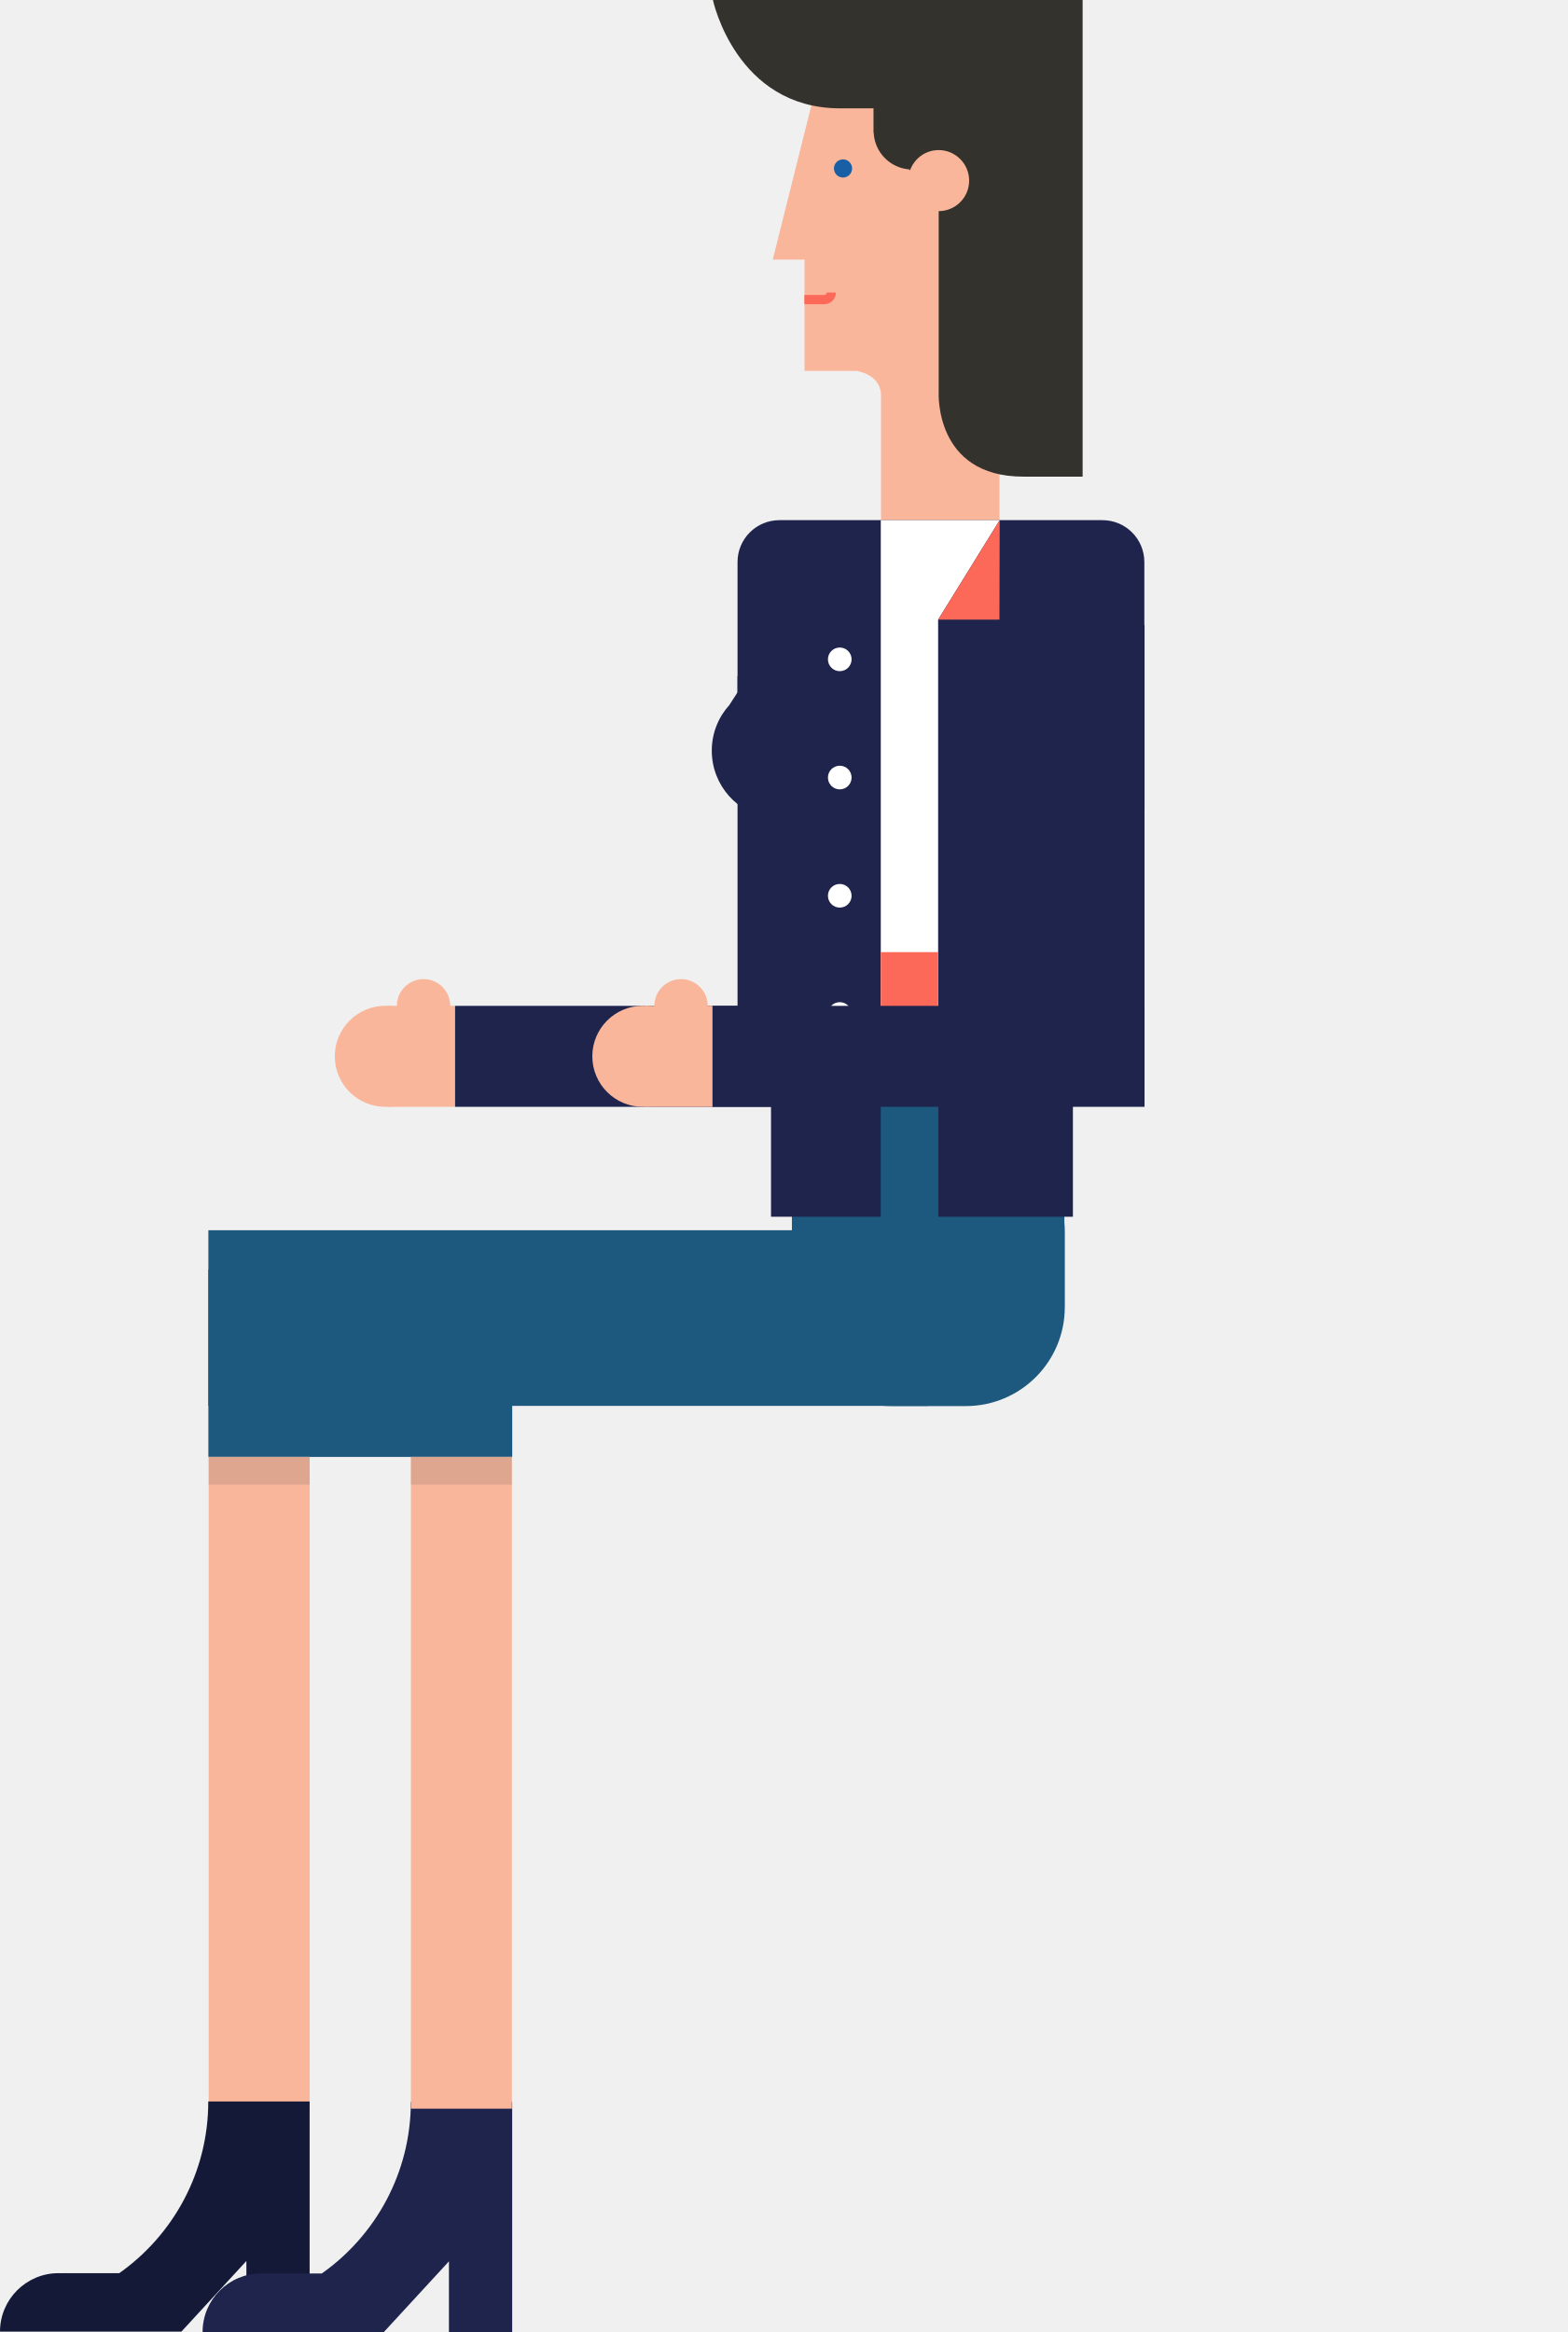
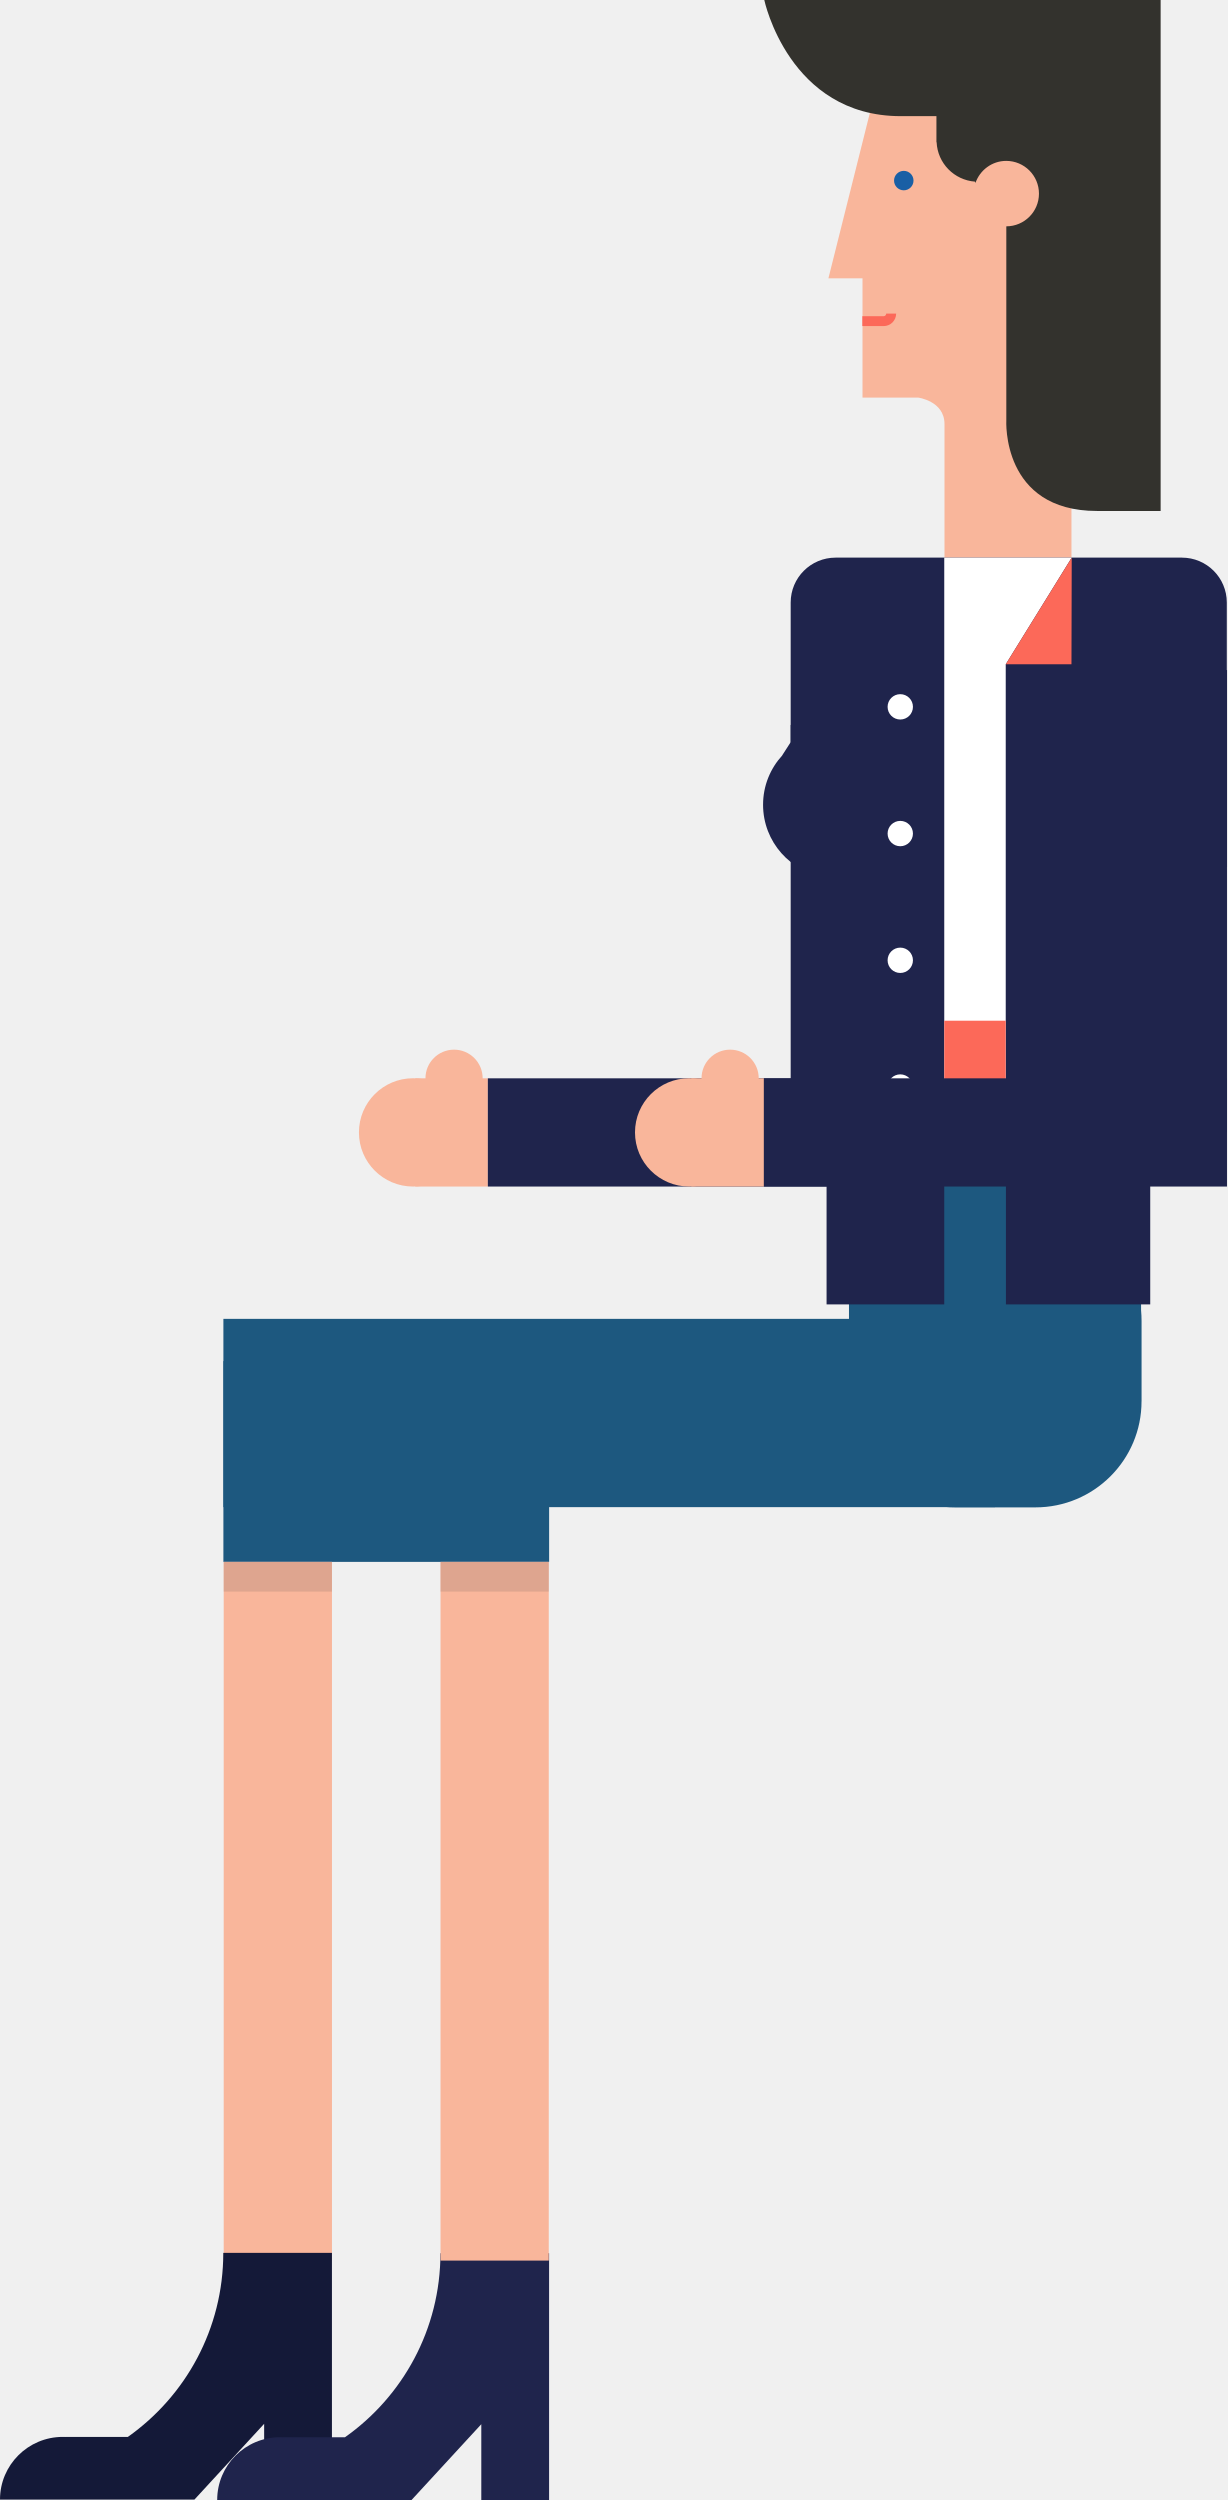
- <svg xmlns="http://www.w3.org/2000/svg" version="1.1" id="Layer_1" x="0px" y="0px" width="90.7px" height="134.905px" viewBox="0 0 90.7 134.905" enable-background="new 0 0 90.7 134.905" xml:space="preserve">
+ <svg xmlns="http://www.w3.org/2000/svg" version="1.1" id="Layer_1" x="0px" y="0px" width="66.213px" height="134.906px" viewBox="0 0 66.213 134.906" enable-background="new 0 0 66.213 134.906" xml:space="preserve">
  <g>
    <g>
      <g>
        <rect x="26.325" y="58.189" fill="#F9B69B" width="0" height="5.84" />
        <circle fill="#F9B69B" cx="24.502" cy="58.185" r="1.543" />
        <polygon fill="#F9B69B" points="22.409,58.189 22.409,64.029 25.09,64.029 26.325,64.029 26.325,58.189    " />
        <circle fill="#F9B69B" cx="22.291" cy="61.107" r="2.922" />
      </g>
      <rect x="26.325" y="58.189" fill="#1F244C" width="24.99" height="5.84" />
    </g>
    <rect x="12.055" y="71.169" fill="#1D587F" width="41.639" height="10.16" />
-     <path fill="#1D587F" d="M45.813,75.616c0,3.162,2.565,5.725,5.727,5.725h4.332c3.164,0,5.727-2.563,5.727-5.725v-4.334   c0-3.164-2.563-5.727-5.727-5.727H51.54c-3.162,0-5.727,2.563-5.727,5.727V75.616z" />
-     <rect x="45.813" y="62.935" fill="#1D587F" width="15.762" height="12.681" />
+     <path fill="#1D587F" d="M45.813,75.617c0,3.161,2.564,5.725,5.727,5.725h4.332c3.164,0,5.728-2.563,5.728-5.725v-4.334   c0-3.164-2.563-5.728-5.728-5.728H51.54c-3.162,0-5.727,2.563-5.727,5.728V75.617z" />
+     <rect x="45.813" y="62.935" fill="#1D587F" width="15.762" height="12.682" />
    <g>
      <g>
        <path fill="#F9B69B" d="M47.75,2.86l-3.047,12.159h1.84v6.435h2.994c0,0,1.43,0.178,1.43,1.43c0,0.536,0,4.957,0,7.103v2.502     h6.852V30.88V2.637h-9.891L47.75,2.86z" />
        <circle fill="#195FA5" cx="48.77" cy="9.745" r="0.525" />
-         <path fill="#FC6959" d="M47.682,17.063c0.078,0,0.139-0.063,0.139-0.139h0.537c0,0.371-0.303,0.673-0.676,0.673h-1.148v-0.535     H47.682z" />
-         <path fill="#33322D" d="M62.631,0v27.573c0,0-1.729,0-3.434,0c-5.168,0-4.893-4.894-4.893-4.894V12.214     c0.973-0.002,1.762-0.791,1.762-1.765c0-0.974-0.791-1.767-1.766-1.767c-0.771,0-1.422,0.502-1.662,1.193l-0.021-0.073     c-1.129-0.085-2.02-0.992-2.074-2.128h-0.01V6.268c-0.504,0-1.133,0-1.924,0C42.563,6.268,41.243,0,41.243,0H62.631z" />
+         <path fill="#FC6959" d="M47.682,17.063c0.078,0,0.139-0.063,0.139-0.139h0.537c0,0.371-0.303,0.673-0.676,0.673h-1.148v-0.535     L47.682,17.063L47.682,17.063z" />
+         <path fill="#33322D" d="M62.631,0v27.573c0,0-1.729,0-3.435,0c-5.168,0-4.893-4.894-4.893-4.894V12.214     c0.973-0.002,1.762-0.791,1.762-1.765c0-0.974-0.791-1.767-1.767-1.767c-0.771,0-1.422,0.502-1.661,1.193l-0.021-0.073     c-1.13-0.085-2.021-0.992-2.074-2.128h-0.01V6.268c-0.505,0-1.134,0-1.925,0C42.563,6.268,41.243,0,41.243,0H62.631z" />
      </g>
-       <path fill="#1F244C" d="M42.211,40.766l-0.003-0.003l0.459-0.713v-1.586v-2.605v-3.346c0-1.338,1.085-2.422,2.424-2.422h3.974    h1.902h6.934h4.148h1.73c1.338,0,2.422,1.084,2.422,2.422v3.646h0.012v10.627h-4.164v12.557h0.02v11.045h-7.787v-7.331h-3.328    v7.331h-6.35v-7.331V60.44V47.342c-1.934-0.26-3.427-1.912-3.427-3.917C41.177,42.399,41.569,41.468,42.211,40.766z" />
+       <path fill="#1F244C" d="M42.211,40.766l-0.003-0.003l0.459-0.713v-1.586v-2.605v-3.346c0-1.338,1.085-2.422,2.424-2.422h3.974    h1.902h6.934h4.148h1.729c1.339,0,2.423,1.084,2.423,2.422v3.646h0.012v10.627h-4.164v12.557h0.02v11.045h-7.787v-7.331h-3.328    v7.331h-6.35v-7.331V60.44V47.342c-1.934-0.26-3.427-1.912-3.427-3.917C41.177,42.399,41.569,41.468,42.211,40.766z" />
      <polygon fill="#FFFFFF" points="57.833,30.09 54.272,35.847 54.272,63.123 50.954,63.123 50.954,38.736 50.954,34.63     50.954,30.09   " />
      <polygon fill="#FC6959" points="57.833,30.09 54.272,35.845 57.819,35.845   " />
      <g>
        <circle fill="#FFFFFF" cx="48.581" cy="38.143" r="0.684" />
        <circle fill="#FFFFFF" cx="48.581" cy="44.981" r="0.684" />
        <circle fill="#FFFFFF" cx="48.581" cy="51.82" r="0.684" />
        <circle fill="#FFFFFF" cx="48.581" cy="58.659" r="0.684" />
      </g>
      <rect x="50.954" y="55.08" fill="#FC6959" width="3.318" height="8.043" />
    </g>
    <g>
      <g>
        <rect x="41.222" y="58.189" fill="#F9B69B" width="0" height="5.84" />
        <circle fill="#F9B69B" cx="39.399" cy="58.185" r="1.543" />
        <polygon fill="#F9B69B" points="37.307,58.189 37.307,64.029 39.987,64.029 41.222,64.029 41.222,58.189    " />
        <circle fill="#F9B69B" cx="37.188" cy="61.107" r="2.922" />
      </g>
-       <rect x="41.222" y="58.189" fill="#1F244C" width="24.99" height="5.84" />
+       <rect x="41.222" y="58.189" fill="#1F244C" width="24.989" height="5.84" />
    </g>
    <g display="none">
-       <rect x="73.944" y="53.633" transform="matrix(0.9767 0.2144 -0.2144 0.9767 16.6285 -14.4826)" display="inline" fill="#9B9B9B" width="2.278" height="31.573" />
-       <path display="inline" fill="#005493" d="M76.924,75.915c-0.402,1.729-2.129,2.803-3.857,2.4l0,0    c-1.729-0.404-2.803-2.133-2.398-3.859l13.689-58.669c0.402-1.727,2.131-2.801,3.859-2.397l0,0    c1.729,0.403,2.801,2.131,2.398,3.858L76.924,75.915z" />
+       <rect x="73.939" y="53.631" transform="matrix(-0.9768 -0.2143 0.2143 -0.9768 133.5362 153.3104)" display="inline" fill="#9B9B9B" width="2.279" height="31.571" />
+       <path display="inline" fill="#005493" d="M76.924,75.916c-0.402,1.729-2.129,2.803-3.857,2.399l0,0    c-1.729-0.403-2.803-2.133-2.398-3.858l13.689-58.669c0.402-1.727,2.131-2.801,3.859-2.397l0,0    c1.729,0.403,2.801,2.131,2.398,3.858L76.924,75.916z" />
    </g>
    <g display="none">
      <g display="inline">
        <rect x="44.615" y="110.394" fill="#9B9B9B" width="6.051" height="15.898" />
-         <rect x="46.5" y="81.974" fill="#9B9B9B" width="2.279" height="31.574" />
+         <rect x="46.5" y="81.974" fill="#9B9B9B" width="2.278" height="31.574" />
        <g>
-           <rect x="55.45" y="117.806" transform="matrix(0.271 -0.9626 0.9626 0.271 -81.957 147.3222)" fill="#9B9B9B" width="1.672" height="19.929" />
-           <rect x="38.179" y="117.805" transform="matrix(-0.2716 -0.9624 0.9624 -0.2716 -73.3589 200.0168)" fill="#9B9B9B" width="1.672" height="19.93" />
+           <rect x="55.452" y="117.802" transform="matrix(-0.2709 0.9626 -0.9626 -0.2709 194.526 108.1902)" fill="#9B9B9B" width="1.673" height="19.93" />
+           <rect x="38.175" y="117.801" transform="matrix(0.272 0.9623 -0.9623 0.272 151.3501 55.4763)" fill="#9B9B9B" width="1.671" height="19.93" />
          <circle fill="#9B9B9B" cx="29.632" cy="132.175" r="2.522" />
          <circle fill="#9B9B9B" cx="65.648" cy="132.175" r="2.522" />
        </g>
        <rect x="46.717" y="124.802" fill="#9B9B9B" width="1.848" height="6.475" />
        <rect x="45.682" y="129.667" fill="#9B9B9B" width="3.917" height="5.031" />
      </g>
      <path display="inline" fill="#0085BA" d="M74.387,85.087c0,1.994-1.619,3.613-3.615,3.613H24.507    c-1.996,0-3.613-1.619-3.613-3.613l0,0c0-1.998,1.617-3.615,3.613-3.615h46.265C72.768,81.472,74.387,83.089,74.387,85.087    L74.387,85.087z" />
    </g>
    <g display="none">
      <g display="inline">
        <rect x="61.788" y="65.556" fill="#9B9B9B" width="2.279" height="17.115" />
        <circle fill="#9B9B9B" cx="62.932" cy="82.671" r="1.145" />
      </g>
      <path display="inline" fill="#0085BA" d="M79.735,66.489c0,1.357-1.1,2.458-2.459,2.458H32.458c-1.357,0-2.457-1.1-2.457-2.458    l0,0c0-1.359,1.1-2.459,2.457-2.459h44.818C78.635,64.03,79.735,65.13,79.735,66.489L79.735,66.489z" />
    </g>
-     <rect x="12.055" y="73.448" fill="#1D587F" width="17.577" height="10.834" />
+     <rect x="12.055" y="73.449" fill="#1D587F" width="17.577" height="10.834" />
    <g>
-       <rect x="12.072" y="84.282" fill="#F9B69B" width="5.841" height="37.705" />
-       <path fill="#141938" d="M3.387,131.501c0.051,0,0.1,0.002,0.149,0.004v-0.004H6.9c3.114-2.201,5.149-5.828,5.149-9.93h5.863v3.158    v3.537v6.619h-3.658v-4.088l-3.762,4.088H6.772H3.235H0C0,133.017,1.517,131.501,3.387,131.501z" />
-       <rect x="12.072" y="84.282" opacity="0.4" fill="#B78C7D" width="5.841" height="1.605" />
+       <rect x="12.072" y="84.283" fill="#F9B69B" width="5.841" height="37.704" />
+       <path fill="#141938" d="M3.387,131.501c0.051,0,0.1,0.002,0.149,0.004v-0.004H6.9c3.114-2.201,5.149-5.828,5.149-9.931h5.863    v3.158v3.537v6.618h-3.658v-4.088l-3.762,4.088h-3.72H3.235H0C0,133.017,1.517,131.501,3.387,131.501z" />
+       <rect x="12.072" y="84.283" opacity="0.4" fill="#B78C7D" enable-background="new    " width="5.841" height="1.604" />
    </g>
    <g>
-       <path fill="#1F244C" d="M15.104,131.519c0.051,0,0.101,0.002,0.15,0.004l0.001-0.004h3.362c3.115-2.199,5.15-5.828,5.15-9.93    h5.863v3.16v3.535v6.621h-3.658v-4.088l-3.763,4.088H18.49h-3.536H11.72C11.72,133.034,13.234,131.519,15.104,131.519z" />
+       <path fill="#1F244C" d="M15.104,131.519c0.051,0,0.101,0.002,0.15,0.004l0.001-0.004h3.362c3.115-2.199,5.15-5.828,5.15-9.93    h5.863v3.16v3.535v6.621h-3.658v-4.089l-3.763,4.089H18.49h-3.536H11.72C11.72,133.035,13.234,131.519,15.104,131.519z" />
      <g>
-         <rect x="23.772" y="84.282" fill="#F9B69B" width="5.841" height="37.705" />
-         <rect x="23.772" y="84.282" opacity="0.4" fill="#B78C7D" width="5.841" height="1.605" />
+         <rect x="23.772" y="84.283" fill="#F9B69B" width="5.841" height="37.704" />
+         <rect x="23.772" y="84.283" opacity="0.4" fill="#B78C7D" enable-background="new    " width="5.841" height="1.604" />
      </g>
    </g>
    <rect x="60.959" y="44.981" fill="#1F244C" width="5.252" height="16.125" />
    <rect x="42.667" y="39.119" fill="#1F244C" width="4.552" height="20.609" />
  </g>
</svg>
